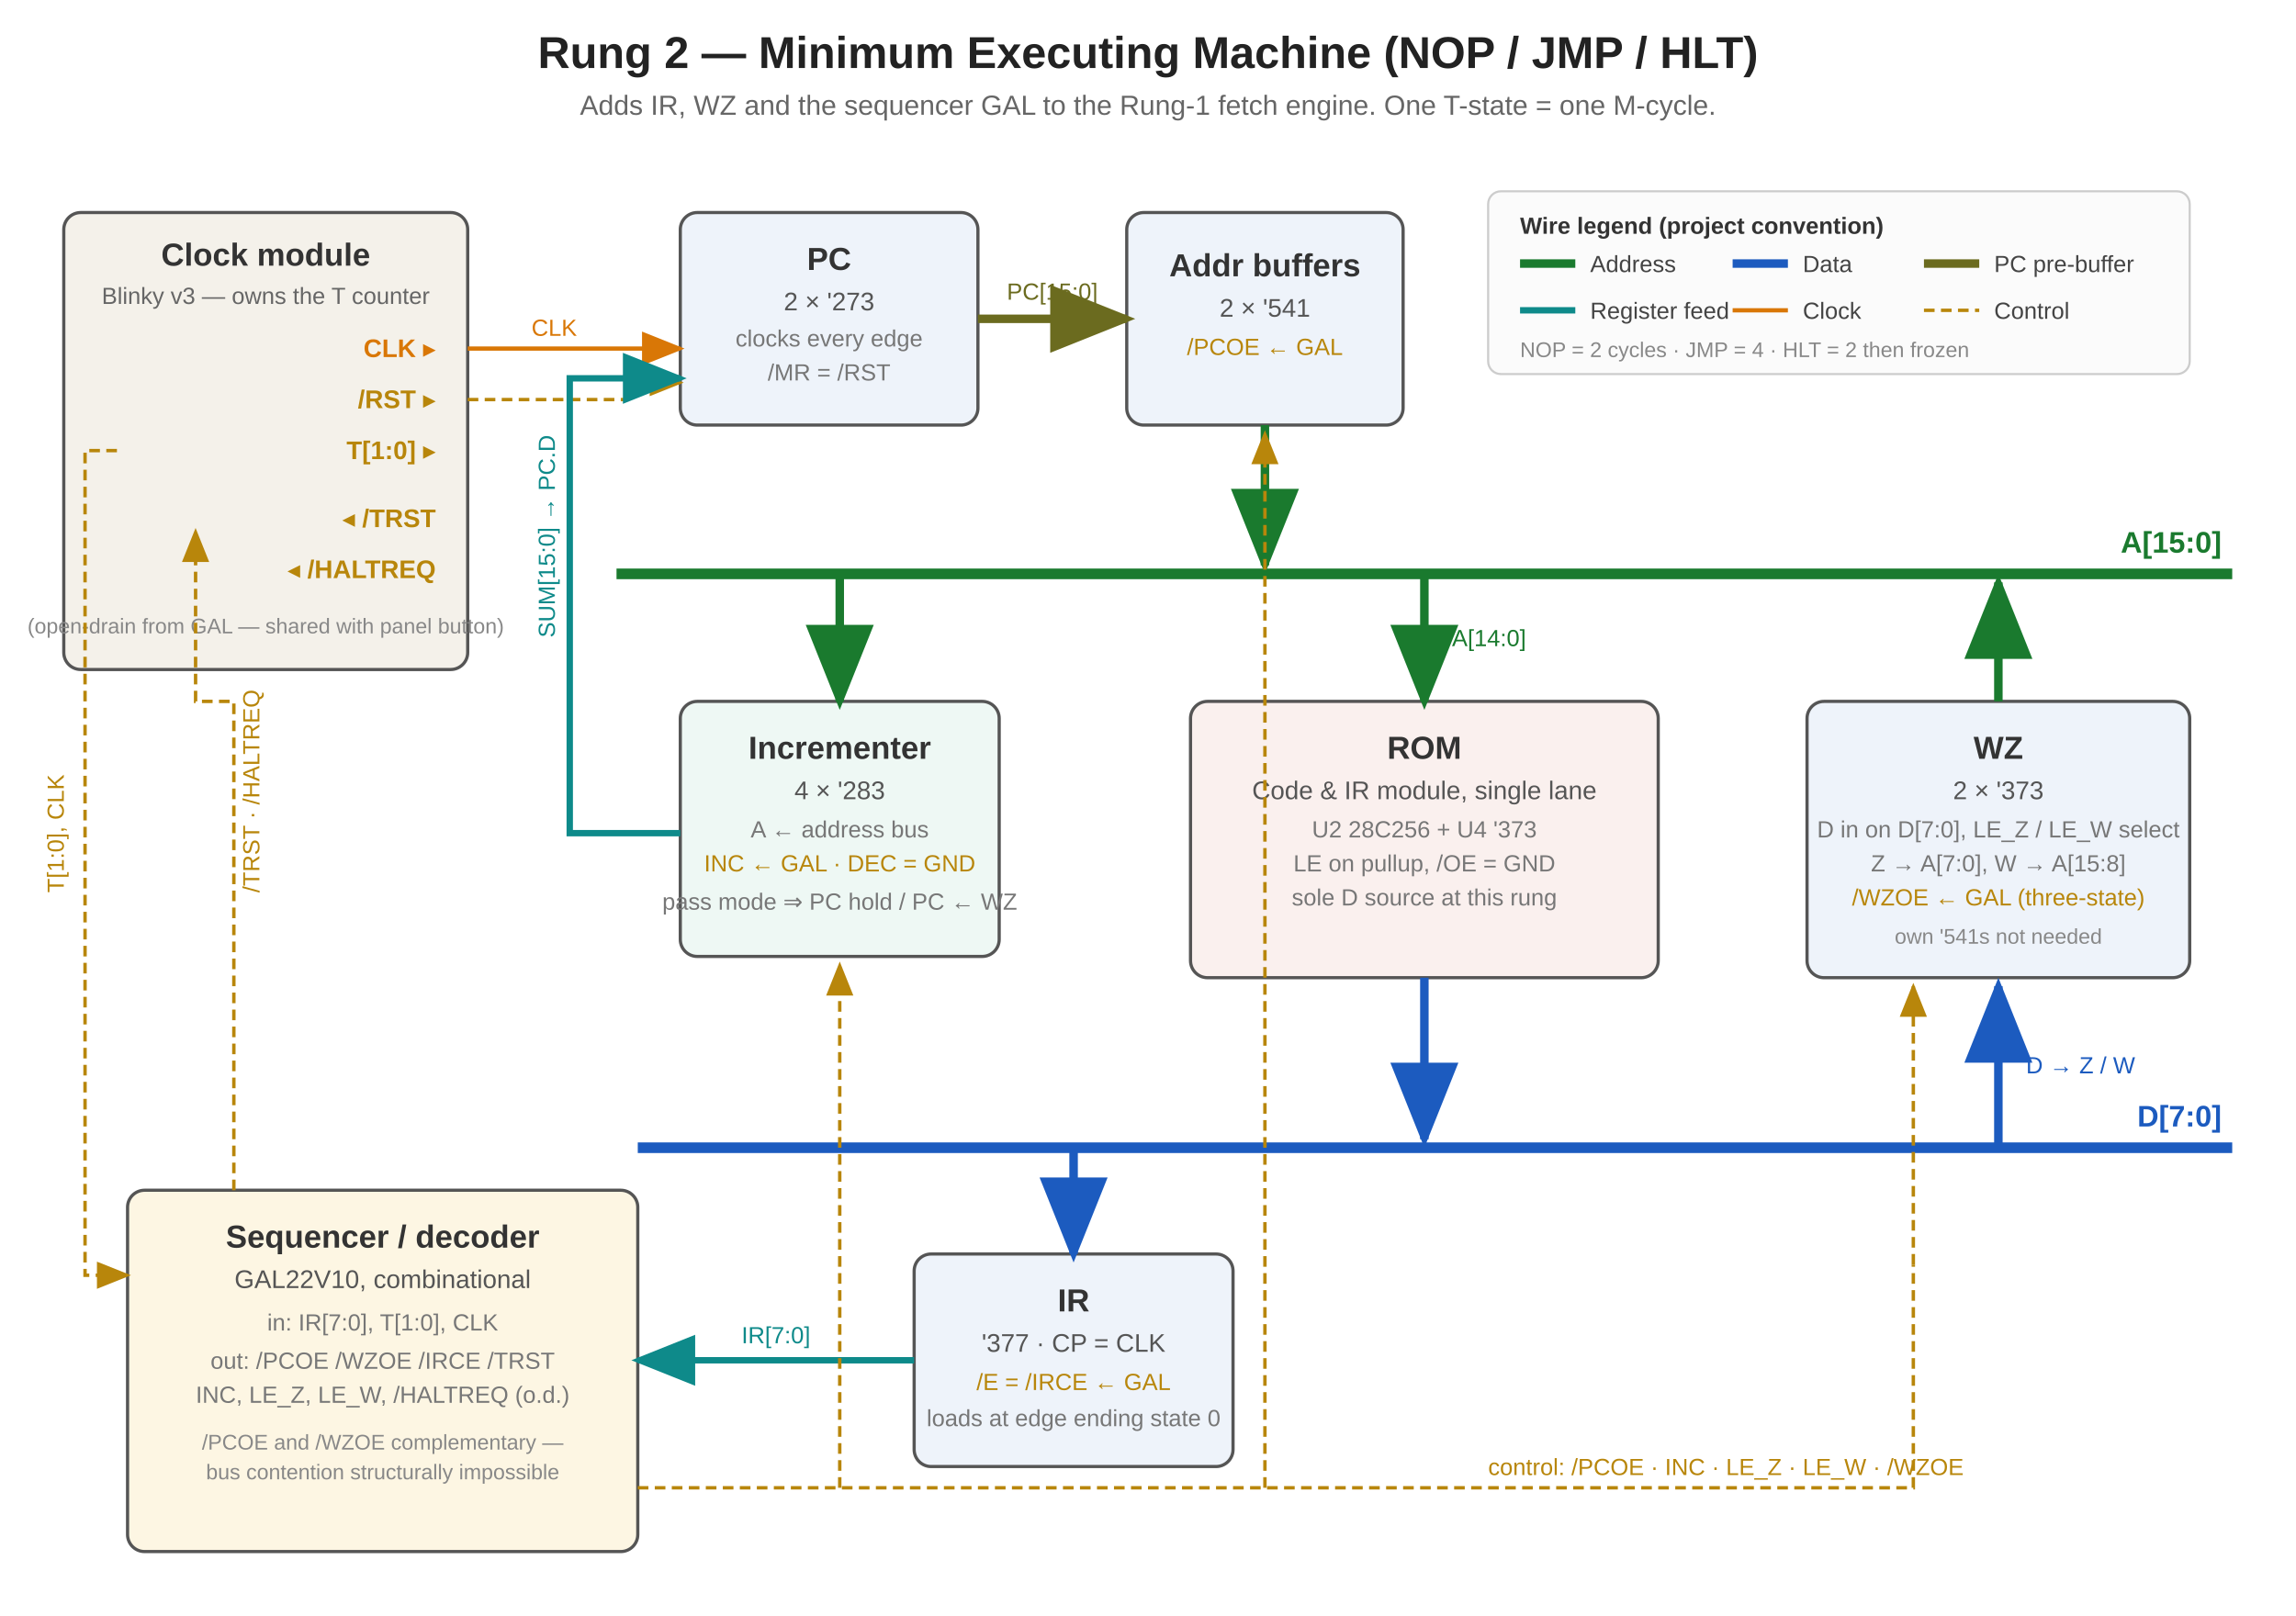
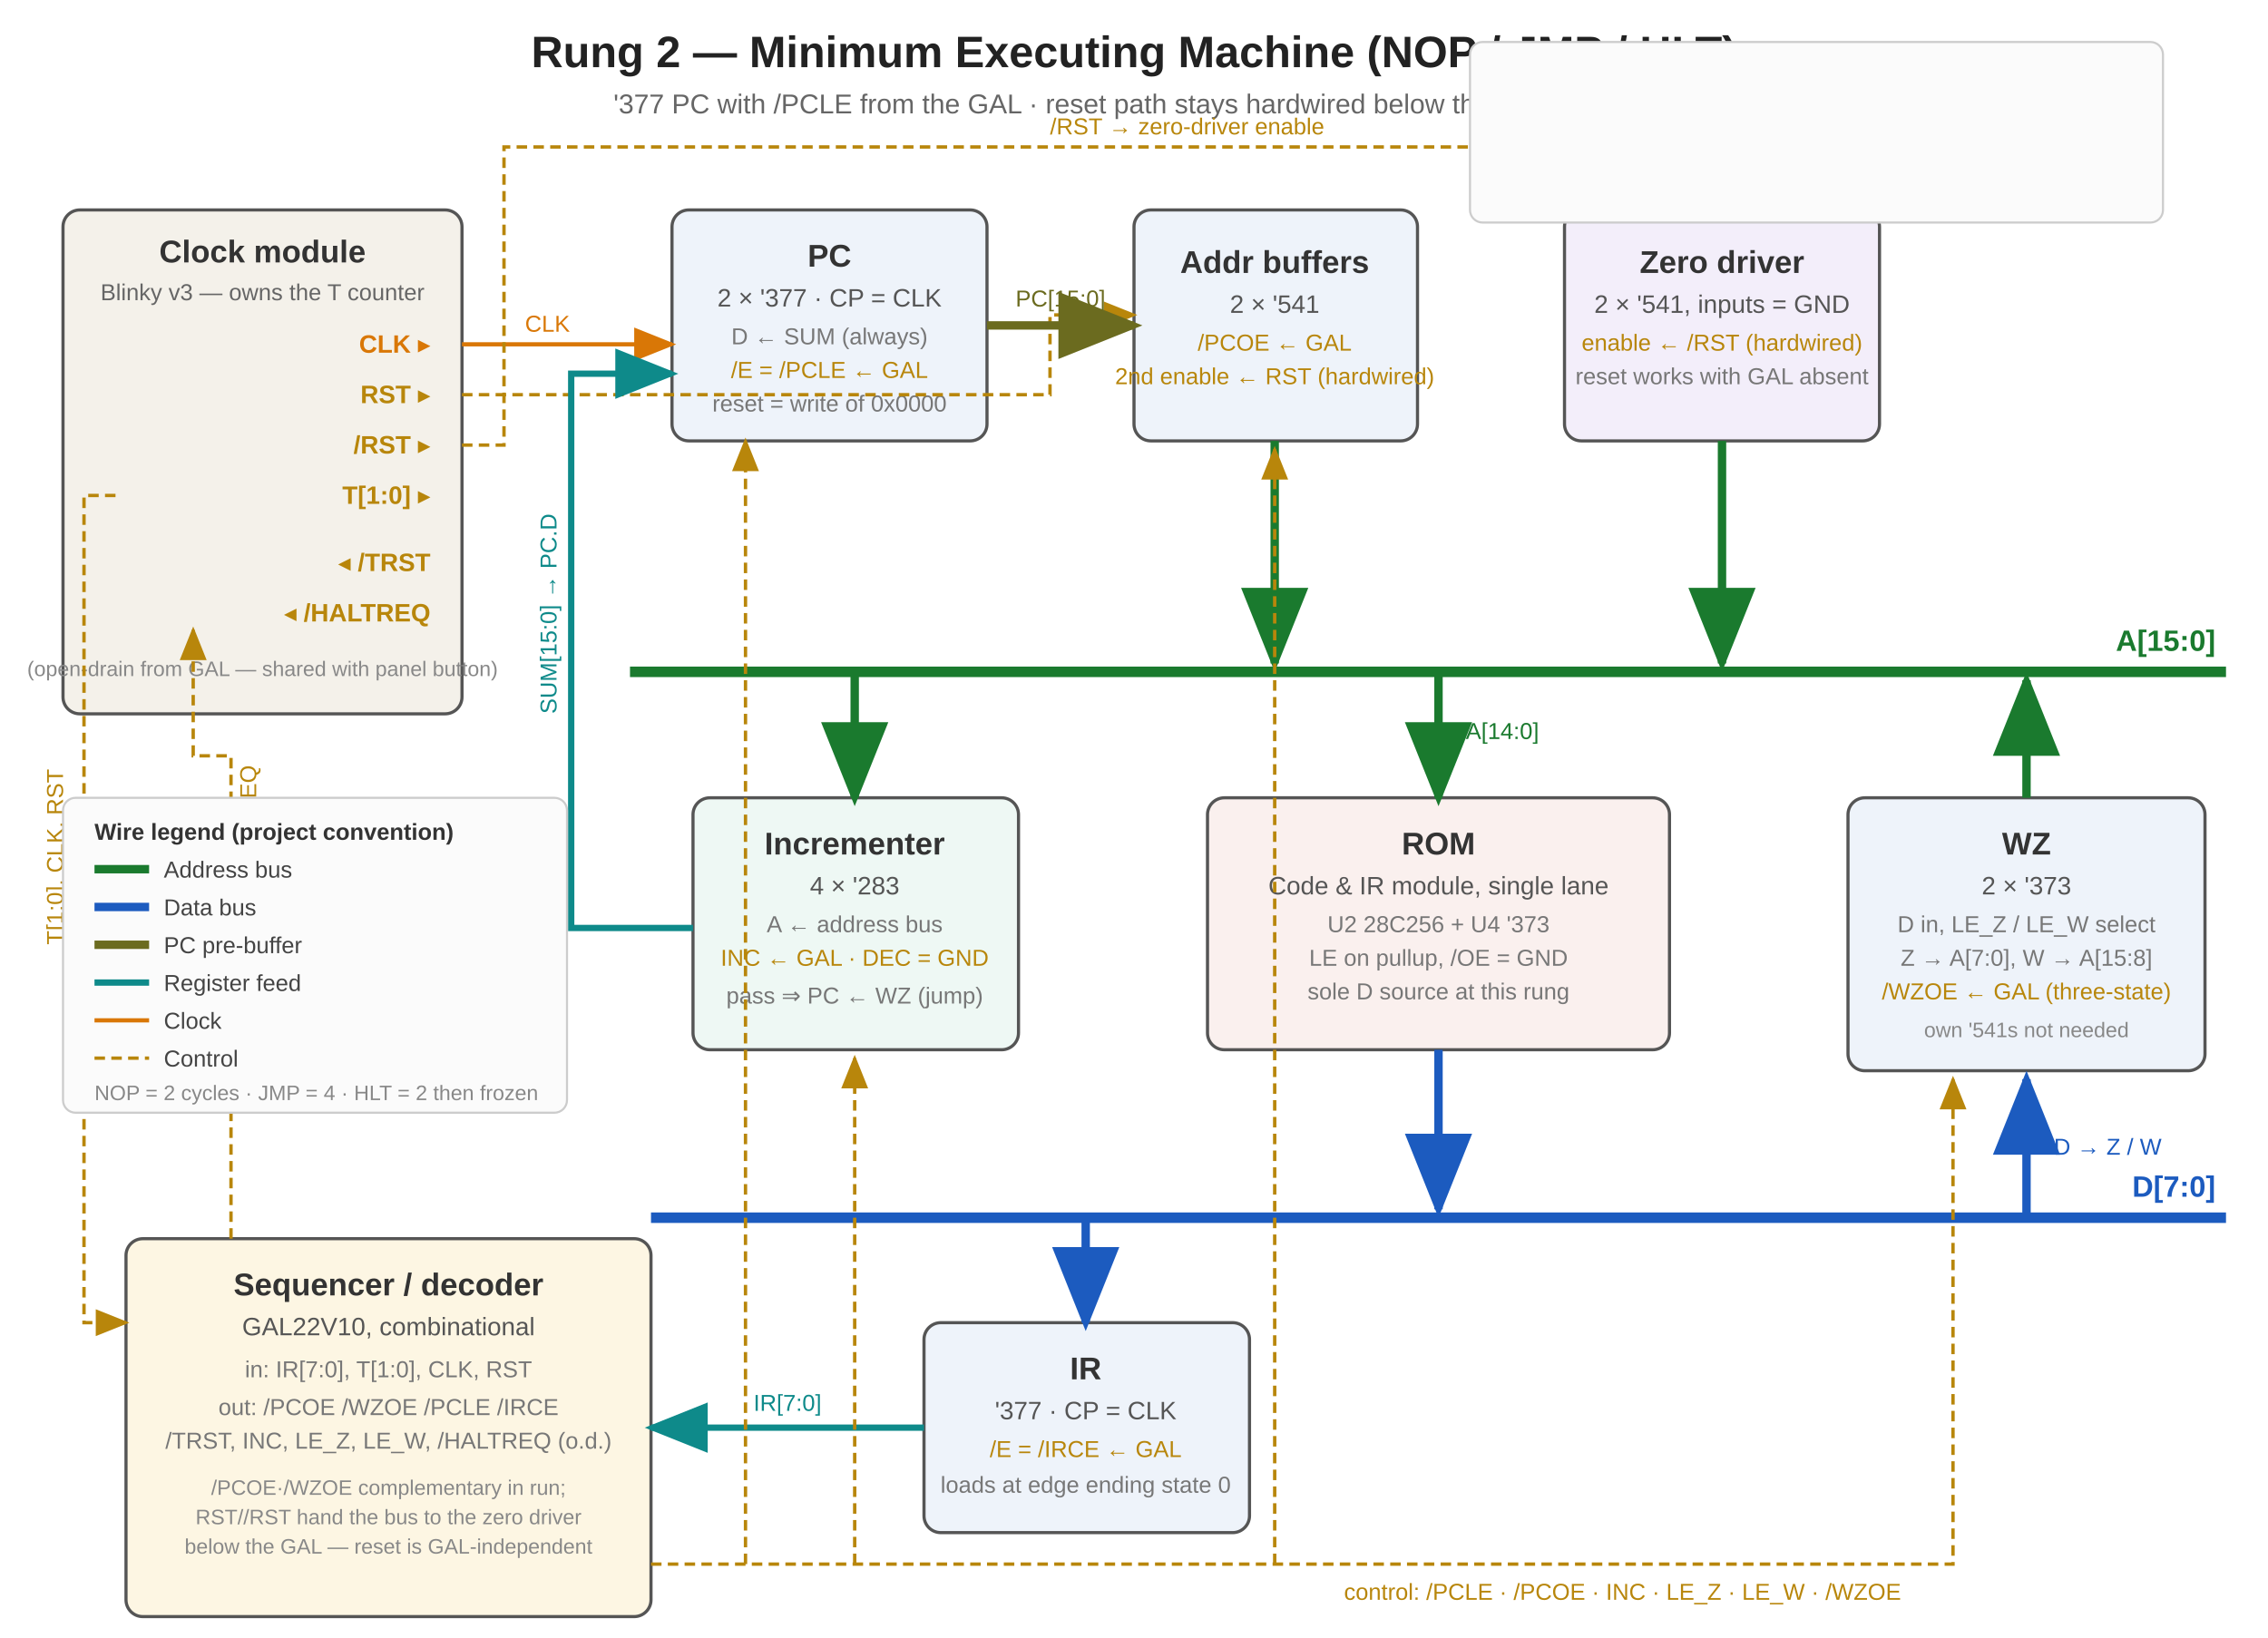
- <svg xmlns="http://www.w3.org/2000/svg" viewBox="0 0 1080 760" font-family="Segoe UI, Arial, sans-serif">
+ <svg xmlns="http://www.w3.org/2000/svg" viewBox="0 0 1080 780" font-family="Segoe UI, Arial, sans-serif">
  <defs>
    <marker id="arrG" markerWidth="10" markerHeight="8" refX="9" refY="4" orient="auto">
      <path d="M0,0 L10,4 L0,8 z" fill="#1a7a2e" />
    </marker>
    <marker id="arrB" markerWidth="10" markerHeight="8" refX="9" refY="4" orient="auto">
      <path d="M0,0 L10,4 L0,8 z" fill="#1c5bbf" />
    </marker>
    <marker id="arrO" markerWidth="10" markerHeight="8" refX="9" refY="4" orient="auto">
      <path d="M0,0 L10,4 L0,8 z" fill="#d97706" />
    </marker>
    <marker id="arrY" markerWidth="10" markerHeight="8" refX="9" refY="4" orient="auto">
      <path d="M0,0 L10,4 L0,8 z" fill="#b8860b" />
    </marker>
    <marker id="arrC" markerWidth="10" markerHeight="8" refX="9" refY="4" orient="auto">
      <path d="M0,0 L10,4 L0,8 z" fill="#0e8a8a" />
    </marker>
    <marker id="arrOl" markerWidth="10" markerHeight="8" refX="9" refY="4" orient="auto">
      <path d="M0,0 L10,4 L0,8 z" fill="#6b6b1f" />
    </marker>
  </defs>
  <text x="540" y="32" text-anchor="middle" font-size="21" font-weight="600" fill="#222">Rung 2 — Minimum Executing Machine (NOP / JMP / HLT)</text>
-   <text x="540" y="54" text-anchor="middle" font-size="13" fill="#666">Adds IR, WZ and the sequencer GAL to the Rung-1 fetch engine. One T-state = one M-cycle.</text>
-   <rect x="30" y="100" width="190" height="215" rx="8" fill="#f4f1ea" stroke="#555" stroke-width="1.5" />
+   <text x="540" y="54" text-anchor="middle" font-size="13" fill="#666">'377 PC with /PCLE from the GAL · reset path stays hardwired below the GAL · 14 ICs</text>
+   <rect x="30" y="100" width="190" height="240" rx="8" fill="#f4f1ea" stroke="#555" stroke-width="1.5" />
  <text x="125" y="125" text-anchor="middle" font-size="15" font-weight="600" fill="#333">Clock module</text>
  <text x="125" y="143" text-anchor="middle" font-size="11" fill="#666">Blinky v3 — owns the T counter</text>
  <text x="205" y="168" text-anchor="end" font-size="12" font-weight="600" fill="#d97706">CLK ▸</text>
-   <text x="205" y="192" text-anchor="end" font-size="12" font-weight="600" fill="#b8860b">/RST ▸</text>
-   <text x="205" y="216" text-anchor="end" font-size="12" font-weight="600" fill="#b8860b">T[1:0] ▸</text>
-   <text x="205" y="248" text-anchor="end" font-size="12" font-weight="600" fill="#b8860b">◂ /TRST</text>
-   <text x="205" y="272" text-anchor="end" font-size="12" font-weight="600" fill="#b8860b">◂ /HALTREQ</text>
-   <text x="125" y="298" text-anchor="middle" font-size="10" fill="#888">(open-drain from GAL — shared with panel button)</text>
-   <rect x="320" y="100" width="140" height="100" rx="8" fill="#eef3fa" stroke="#555" stroke-width="1.5" />
-   <text x="390" y="127" text-anchor="middle" font-size="15" font-weight="600" fill="#333">PC</text>
-   <text x="390" y="146" text-anchor="middle" font-size="12" fill="#555">2 × '273</text>
-   <text x="390" y="163" text-anchor="middle" font-size="11" fill="#777">clocks every edge</text>
-   <text x="390" y="179" text-anchor="middle" font-size="11" fill="#777">/MR = /RST</text>
-   <rect x="530" y="100" width="130" height="100" rx="8" fill="#eef3fa" stroke="#555" stroke-width="1.5" />
-   <text x="595" y="130" text-anchor="middle" font-size="15" font-weight="600" fill="#333">Addr buffers</text>
-   <text x="595" y="149" text-anchor="middle" font-size="12" fill="#555">2 × '541</text>
-   <text x="595" y="167" text-anchor="middle" font-size="11" fill="#b8860b">/PCOE ← GAL</text>
-   <rect x="850" y="330" width="180" height="130" rx="8" fill="#eef3fa" stroke="#555" stroke-width="1.5" />
-   <text x="940" y="357" text-anchor="middle" font-size="15" font-weight="600" fill="#333">WZ</text>
-   <text x="940" y="376" text-anchor="middle" font-size="12" fill="#555">2 × '373</text>
-   <text x="940" y="394" text-anchor="middle" font-size="11" fill="#777">D in on D[7:0], LE_Z / LE_W select</text>
-   <text x="940" y="410" text-anchor="middle" font-size="11" fill="#777">Z → A[7:0], W → A[15:8]</text>
-   <text x="940" y="426" text-anchor="middle" font-size="11" fill="#b8860b">/WZOE ← GAL (three-state)</text>
-   <text x="940" y="444" text-anchor="middle" font-size="10" fill="#888">own '541s not needed</text>
+   <text x="205" y="192" text-anchor="end" font-size="12" font-weight="600" fill="#b8860b">RST ▸</text>
+   <text x="205" y="216" text-anchor="end" font-size="12" font-weight="600" fill="#b8860b">/RST ▸</text>
+   <text x="205" y="240" text-anchor="end" font-size="12" font-weight="600" fill="#b8860b">T[1:0] ▸</text>
+   <text x="205" y="272" text-anchor="end" font-size="12" font-weight="600" fill="#b8860b">◂ /TRST</text>
+   <text x="205" y="296" text-anchor="end" font-size="12" font-weight="600" fill="#b8860b">◂ /HALTREQ</text>
+   <text x="125" y="322" text-anchor="middle" font-size="10" fill="#888">(open-drain from GAL — shared with panel button)</text>
+   <rect x="320" y="100" width="150" height="110" rx="8" fill="#eef3fa" stroke="#555" stroke-width="1.5" />
+   <text x="395" y="127" text-anchor="middle" font-size="15" font-weight="600" fill="#333">PC</text>
+   <text x="395" y="146" text-anchor="middle" font-size="12" fill="#555">2 × '377 · CP = CLK</text>
+   <text x="395" y="164" text-anchor="middle" font-size="11" fill="#777">D ← SUM (always)</text>
+   <text x="395" y="180" text-anchor="middle" font-size="11" fill="#b8860b">/E = /PCLE ← GAL</text>
+   <text x="395" y="196" text-anchor="middle" font-size="11" fill="#777">reset = write of 0x0000</text>
+   <rect x="540" y="100" width="135" height="110" rx="8" fill="#eef3fa" stroke="#555" stroke-width="1.5" />
+   <text x="607" y="130" text-anchor="middle" font-size="15" font-weight="600" fill="#333">Addr buffers</text>
+   <text x="607" y="149" text-anchor="middle" font-size="12" fill="#555">2 × '541</text>
+   <text x="607" y="167" text-anchor="middle" font-size="11" fill="#b8860b">/PCOE ← GAL</text>
+   <text x="607" y="183" text-anchor="middle" font-size="11" fill="#b8860b">2nd enable ← RST (hardwired)</text>
+   <rect x="745" y="100" width="150" height="110" rx="8" fill="#f3eefa" stroke="#555" stroke-width="1.5" />
+   <text x="820" y="130" text-anchor="middle" font-size="15" font-weight="600" fill="#333">Zero driver</text>
+   <text x="820" y="149" text-anchor="middle" font-size="12" fill="#555">2 × '541, inputs = GND</text>
+   <text x="820" y="167" text-anchor="middle" font-size="11" fill="#b8860b">enable ← /RST (hardwired)</text>
+   <text x="820" y="183" text-anchor="middle" font-size="11" fill="#777">reset works with GAL absent</text>
+   <rect x="880" y="380" width="170" height="130" rx="8" fill="#eef3fa" stroke="#555" stroke-width="1.5" />
+   <text x="965" y="407" text-anchor="middle" font-size="15" font-weight="600" fill="#333">WZ</text>
+   <text x="965" y="426" text-anchor="middle" font-size="12" fill="#555">2 × '373</text>
+   <text x="965" y="444" text-anchor="middle" font-size="11" fill="#777">D in, LE_Z / LE_W select</text>
+   <text x="965" y="460" text-anchor="middle" font-size="11" fill="#777">Z → A[7:0], W → A[15:8]</text>
+   <text x="965" y="476" text-anchor="middle" font-size="11" fill="#b8860b">/WZOE ← GAL (three-state)</text>
+   <text x="965" y="494" text-anchor="middle" font-size="10" fill="#888">own '541s not needed</text>
  <path d="M220,164 H320" stroke="#d97706" stroke-width="2" fill="none" marker-end="url(#arrO)" />
  <text x="250" y="158" font-size="11" fill="#d97706">CLK</text>
-   <path d="M220,188 H295 V180 H320" stroke="#b8860b" stroke-width="1.6" stroke-dasharray="5,3" fill="none" marker-end="url(#arrY)" />
-   <path d="M460,150 H530" stroke="#6b6b1f" stroke-width="4" fill="none" marker-end="url(#arrOl)" />
-   <text x="495" y="141" text-anchor="middle" font-size="11" fill="#6b6b1f">PC[15:0]</text>
-   <path d="M290,270 H1050" stroke="#1a7a2e" stroke-width="5" fill="none" />
-   <text x="1045" y="260" text-anchor="end" font-size="14" font-weight="600" fill="#1a7a2e">A[15:0]</text>
-   <path d="M595,200 V266" stroke="#1a7a2e" stroke-width="4" fill="none" marker-end="url(#arrG)" />
-   <path d="M940,330 V274" stroke="#1a7a2e" stroke-width="4" fill="none" marker-end="url(#arrG)" />
-   <rect x="320" y="330" width="150" height="120" rx="8" fill="#eef8f4" stroke="#555" stroke-width="1.5" />
-   <text x="395" y="357" text-anchor="middle" font-size="15" font-weight="600" fill="#333">Incrementer</text>
-   <text x="395" y="376" text-anchor="middle" font-size="12" fill="#555">4 × '283</text>
-   <text x="395" y="394" text-anchor="middle" font-size="11" fill="#777">A ← address bus</text>
-   <text x="395" y="410" text-anchor="middle" font-size="11" fill="#b8860b">INC ← GAL · DEC = GND</text>
-   <text x="395" y="428" text-anchor="middle" font-size="11" fill="#777">pass mode ⇒ PC hold / PC ← WZ</text>
-   <path d="M395,270 V330" stroke="#1a7a2e" stroke-width="4" fill="none" marker-end="url(#arrG)" />
-   <path d="M320,392 H268 V178 H320" stroke="#0e8a8a" stroke-width="3" fill="none" marker-end="url(#arrC)" />
-   <text x="261" y="300" font-size="11" fill="#0e8a8a" transform="rotate(-90 261 300)">SUM[15:0] → PC.D</text>
-   <rect x="560" y="330" width="220" height="130" rx="8" fill="#faf0ee" stroke="#555" stroke-width="1.5" />
-   <text x="670" y="357" text-anchor="middle" font-size="15" font-weight="600" fill="#333">ROM</text>
-   <text x="670" y="376" text-anchor="middle" font-size="12" fill="#555">Code &amp; IR module, single lane</text>
-   <text x="670" y="394" text-anchor="middle" font-size="11" fill="#777">U2 28C256 + U4 '373</text>
-   <text x="670" y="410" text-anchor="middle" font-size="11" fill="#777">LE on pullup, /OE = GND</text>
-   <text x="670" y="426" text-anchor="middle" font-size="11" fill="#777">sole D source at this rung</text>
-   <path d="M670,270 V330" stroke="#1a7a2e" stroke-width="4" fill="none" marker-end="url(#arrG)" />
-   <text x="683" y="304" font-size="11" fill="#1a7a2e">A[14:0]</text>
-   <path d="M300,540 H1050" stroke="#1c5bbf" stroke-width="5" fill="none" />
-   <text x="1045" y="530" text-anchor="end" font-size="14" font-weight="600" fill="#1c5bbf">D[7:0]</text>
-   <path d="M670,460 V536" stroke="#1c5bbf" stroke-width="4" fill="none" marker-end="url(#arrB)" />
-   <path d="M940,540 V464" stroke="#1c5bbf" stroke-width="4" fill="none" marker-end="url(#arrB)" />
-   <text x="953" y="505" font-size="11" fill="#1c5bbf">D → Z / W</text>
-   <rect x="430" y="590" width="150" height="100" rx="8" fill="#eef3fa" stroke="#555" stroke-width="1.5" />
-   <text x="505" y="617" text-anchor="middle" font-size="15" font-weight="600" fill="#333">IR</text>
-   <text x="505" y="636" text-anchor="middle" font-size="12" fill="#555">'377 · CP = CLK</text>
-   <text x="505" y="654" text-anchor="middle" font-size="11" fill="#b8860b">/E = /IRCE ← GAL</text>
-   <text x="505" y="671" text-anchor="middle" font-size="11" fill="#777">loads at edge ending state 0</text>
-   <path d="M505,540 V590" stroke="#1c5bbf" stroke-width="4" fill="none" marker-end="url(#arrB)" />
-   <rect x="60" y="560" width="240" height="170" rx="8" fill="#fdf6e3" stroke="#555" stroke-width="1.5" />
-   <text x="180" y="587" text-anchor="middle" font-size="15" font-weight="600" fill="#333">Sequencer / decoder</text>
-   <text x="180" y="606" text-anchor="middle" font-size="12" fill="#555">GAL22V10, combinational</text>
-   <text x="180" y="626" text-anchor="middle" font-size="11" fill="#777">in: IR[7:0], T[1:0], CLK</text>
-   <text x="180" y="644" text-anchor="middle" font-size="11" fill="#777">out: /PCOE /WZOE /IRCE /TRST</text>
-   <text x="180" y="660" text-anchor="middle" font-size="11" fill="#777">INC, LE_Z, LE_W, /HALTREQ (o.d.)</text>
-   <text x="180" y="682" text-anchor="middle" font-size="10" fill="#888">/PCOE and /WZOE complementary —</text>
-   <text x="180" y="696" text-anchor="middle" font-size="10" fill="#888">bus contention structurally impossible</text>
-   <path d="M430,640 H300" stroke="#0e8a8a" stroke-width="3" fill="none" marker-end="url(#arrC)" />
-   <text x="365" y="632" text-anchor="middle" font-size="11" fill="#0e8a8a">IR[7:0]</text>
-   <path d="M55,212 H40 V600 H60" stroke="#b8860b" stroke-width="1.6" stroke-dasharray="5,3" fill="none" marker-end="url(#arrY)" />
-   <text x="30" y="420" font-size="11" fill="#b8860b" transform="rotate(-90 30 420)">T[1:0], CLK</text>
-   <path d="M110,560 V330 H92 V250 " stroke="#b8860b" stroke-width="1.6" stroke-dasharray="5,3" fill="none" marker-end="url(#arrY)" />
-   <text x="122" y="420" font-size="11" fill="#b8860b" transform="rotate(-90 122 420)">/TRST · /HALTREQ</text>
-   <path d="M300,700 H900 V595" stroke="#b8860b" stroke-width="1.6" stroke-dasharray="5,3" fill="none" />
-   <path d="M595,700 V204" stroke="#b8860b" stroke-width="1.6" stroke-dasharray="5,3" fill="none" marker-end="url(#arrY)" />
-   <path d="M395,700 V454" stroke="#b8860b" stroke-width="1.6" stroke-dasharray="5,3" fill="none" marker-end="url(#arrY)" />
-   <path d="M900,595 V464" stroke="#b8860b" stroke-width="1.6" stroke-dasharray="5,3" fill="none" marker-end="url(#arrY)" />
-   <text x="700" y="694" font-size="11" fill="#b8860b">control: /PCOE · INC · LE_Z · LE_W · /WZOE</text>
+   <path d="M220,188 H500 V150 H540" stroke="#b8860b" stroke-width="1.6" stroke-dasharray="5,3" fill="none" marker-end="url(#arrY)" />
+   <path d="M220,212 H240 V70 H790 V100" stroke="#b8860b" stroke-width="1.6" stroke-dasharray="5,3" fill="none" marker-end="url(#arrY)" />
+   <text x="500" y="64" font-size="11" fill="#b8860b">/RST → zero-driver enable</text>
+   <path d="M470,155 H540" stroke="#6b6b1f" stroke-width="4" fill="none" marker-end="url(#arrOl)" />
+   <text x="505" y="146" text-anchor="middle" font-size="11" fill="#6b6b1f">PC[15:0]</text>
+   <path d="M300,320 H1060" stroke="#1a7a2e" stroke-width="5" fill="none" />
+   <text x="1055" y="310" text-anchor="end" font-size="14" font-weight="600" fill="#1a7a2e">A[15:0]</text>
+   <path d="M607,210 V316" stroke="#1a7a2e" stroke-width="4" fill="none" marker-end="url(#arrG)" />
+   <path d="M820,210 V316" stroke="#1a7a2e" stroke-width="4" fill="none" marker-end="url(#arrG)" />
+   <path d="M965,380 V324" stroke="#1a7a2e" stroke-width="4" fill="none" marker-end="url(#arrG)" />
+   <rect x="330" y="380" width="155" height="120" rx="8" fill="#eef8f4" stroke="#555" stroke-width="1.5" />
+   <text x="407" y="407" text-anchor="middle" font-size="15" font-weight="600" fill="#333">Incrementer</text>
+   <text x="407" y="426" text-anchor="middle" font-size="12" fill="#555">4 × '283</text>
+   <text x="407" y="444" text-anchor="middle" font-size="11" fill="#777">A ← address bus</text>
+   <text x="407" y="460" text-anchor="middle" font-size="11" fill="#b8860b">INC ← GAL · DEC = GND</text>
+   <text x="407" y="478" text-anchor="middle" font-size="11" fill="#777">pass ⇒ PC ← WZ (jump)</text>
+   <path d="M407,320 V380" stroke="#1a7a2e" stroke-width="4" fill="none" marker-end="url(#arrG)" />
+   <path d="M330,442 H272 V178 H320" stroke="#0e8a8a" stroke-width="3" fill="none" marker-end="url(#arrC)" />
+   <text x="265" y="340" font-size="11" fill="#0e8a8a" transform="rotate(-90 265 340)">SUM[15:0] → PC.D</text>
+   <rect x="575" y="380" width="220" height="120" rx="8" fill="#faf0ee" stroke="#555" stroke-width="1.5" />
+   <text x="685" y="407" text-anchor="middle" font-size="15" font-weight="600" fill="#333">ROM</text>
+   <text x="685" y="426" text-anchor="middle" font-size="12" fill="#555">Code &amp; IR module, single lane</text>
+   <text x="685" y="444" text-anchor="middle" font-size="11" fill="#777">U2 28C256 + U4 '373</text>
+   <text x="685" y="460" text-anchor="middle" font-size="11" fill="#777">LE on pullup, /OE = GND</text>
+   <text x="685" y="476" text-anchor="middle" font-size="11" fill="#777">sole D source at this rung</text>
+   <path d="M685,320 V380" stroke="#1a7a2e" stroke-width="4" fill="none" marker-end="url(#arrG)" />
+   <text x="698" y="352" font-size="11" fill="#1a7a2e">A[14:0]</text>
+   <path d="M310,580 H1060" stroke="#1c5bbf" stroke-width="5" fill="none" />
+   <text x="1055" y="570" text-anchor="end" font-size="14" font-weight="600" fill="#1c5bbf">D[7:0]</text>
+   <path d="M685,500 V576" stroke="#1c5bbf" stroke-width="4" fill="none" marker-end="url(#arrB)" />
+   <path d="M965,580 V514" stroke="#1c5bbf" stroke-width="4" fill="none" marker-end="url(#arrB)" />
+   <text x="978" y="550" font-size="11" fill="#1c5bbf">D → Z / W</text>
+   <rect x="440" y="630" width="155" height="100" rx="8" fill="#eef3fa" stroke="#555" stroke-width="1.5" />
+   <text x="517" y="657" text-anchor="middle" font-size="15" font-weight="600" fill="#333">IR</text>
+   <text x="517" y="676" text-anchor="middle" font-size="12" fill="#555">'377 · CP = CLK</text>
+   <text x="517" y="694" text-anchor="middle" font-size="11" fill="#b8860b">/E = /IRCE ← GAL</text>
+   <text x="517" y="711" text-anchor="middle" font-size="11" fill="#777">loads at edge ending state 0</text>
+   <path d="M517,580 V630" stroke="#1c5bbf" stroke-width="4" fill="none" marker-end="url(#arrB)" />
+   <rect x="60" y="590" width="250" height="180" rx="8" fill="#fdf6e3" stroke="#555" stroke-width="1.5" />
+   <text x="185" y="617" text-anchor="middle" font-size="15" font-weight="600" fill="#333">Sequencer / decoder</text>
+   <text x="185" y="636" text-anchor="middle" font-size="12" fill="#555">GAL22V10, combinational</text>
+   <text x="185" y="656" text-anchor="middle" font-size="11" fill="#777">in: IR[7:0], T[1:0], CLK, RST</text>
+   <text x="185" y="674" text-anchor="middle" font-size="11" fill="#777">out: /PCOE /WZOE /PCLE /IRCE</text>
+   <text x="185" y="690" text-anchor="middle" font-size="11" fill="#777">/TRST, INC, LE_Z, LE_W, /HALTREQ (o.d.)</text>
+   <text x="185" y="712" text-anchor="middle" font-size="10" fill="#888">/PCOE·/WZOE complementary in run;</text>
+   <text x="185" y="726" text-anchor="middle" font-size="10" fill="#888">RST//RST hand the bus to the zero driver</text>
+   <text x="185" y="740" text-anchor="middle" font-size="10" fill="#888">below the GAL — reset is GAL-independent</text>
+   <path d="M440,680 H310" stroke="#0e8a8a" stroke-width="3" fill="none" marker-end="url(#arrC)" />
+   <text x="375" y="672" text-anchor="middle" font-size="11" fill="#0e8a8a">IR[7:0]</text>
+   <path d="M55,236 H40 V630 H60" stroke="#b8860b" stroke-width="1.6" stroke-dasharray="5,3" fill="none" marker-end="url(#arrY)" />
+   <text x="30" y="450" font-size="11" fill="#b8860b" transform="rotate(-90 30 450)">T[1:0], CLK, RST</text>
+   <path d="M110,590 V360 H92 V300" stroke="#b8860b" stroke-width="1.6" stroke-dasharray="5,3" fill="none" marker-end="url(#arrY)" />
+   <text x="122" y="460" font-size="11" fill="#b8860b" transform="rotate(-90 122 460)">/TRST · /HALTREQ</text>
+   <path d="M310,745 H930 V645" stroke="#b8860b" stroke-width="1.6" stroke-dasharray="5,3" fill="none" />
+   <path d="M607,745 V214" stroke="#b8860b" stroke-width="1.6" stroke-dasharray="5,3" fill="none" marker-end="url(#arrY)" />
+   <path d="M407,745 V504" stroke="#b8860b" stroke-width="1.6" stroke-dasharray="5,3" fill="none" marker-end="url(#arrY)" />
+   <path d="M930,645 V514" stroke="#b8860b" stroke-width="1.6" stroke-dasharray="5,3" fill="none" marker-end="url(#arrY)" />
+   <path d="M355,745 V210" stroke="#b8860b" stroke-width="1.6" stroke-dasharray="5,3" fill="none" marker-end="url(#arrY)" />
+   <text x="640" y="762" font-size="11" fill="#b8860b">control: /PCLE · /PCOE · INC · LE_Z · LE_W · /WZOE</text>
  <g font-size="11" fill="#444">
-     <rect x="330" y="80" width="10" height="0" fill="none" />
-     <rect x="700" y="90" width="330" height="86" rx="6" fill="#fbfbfb" stroke="#ccc" />
-     <text x="715" y="110" font-weight="600" fill="#333">Wire legend (project convention)</text>
-     <path d="M715,124 h26" stroke="#1a7a2e" stroke-width="4" />
-     <text x="748" y="128">Address</text>
-     <path d="M815,124 h26" stroke="#1c5bbf" stroke-width="4" />
-     <text x="848" y="128">Data</text>
-     <path d="M905,124 h26" stroke="#6b6b1f" stroke-width="4" />
-     <text x="938" y="128">PC pre-buffer</text>
-     <path d="M715,146 h26" stroke="#0e8a8a" stroke-width="3" />
-     <text x="748" y="150">Register feed</text>
-     <path d="M815,146 h26" stroke="#d97706" stroke-width="2" />
-     <text x="848" y="150">Clock</text>
-     <path d="M905,146 h26" stroke="#b8860b" stroke-width="1.6" stroke-dasharray="5,3" />
-     <text x="938" y="150">Control</text>
-     <text x="715" y="168" fill="#888" font-size="10">NOP = 2 cycles · JMP = 4 · HLT = 2 then frozen</text>
+     <rect x="700" y="90" width="330" height="86" rx="6" fill="#fbfbfb" stroke="#ccc" transform="translate(0,-70)" />
+     <text x="715" y="40" font-weight="600" fill="#333"> </text>
+   </g>
+   <g font-size="11" fill="#444">
+     <rect x="330" y="240" width="10" height="0" fill="none" />
+     <rect x="30" y="380" width="240" height="150" rx="6" fill="#fbfbfb" stroke="#ccc" />
+     <text x="45" y="400" font-weight="600" fill="#333">Wire legend (project convention)</text>
+     <path d="M45,414 h26" stroke="#1a7a2e" stroke-width="4" />
+     <text x="78" y="418">Address bus</text>
+     <path d="M45,432 h26" stroke="#1c5bbf" stroke-width="4" />
+     <text x="78" y="436">Data bus</text>
+     <path d="M45,450 h26" stroke="#6b6b1f" stroke-width="4" />
+     <text x="78" y="454">PC pre-buffer</text>
+     <path d="M45,468 h26" stroke="#0e8a8a" stroke-width="3" />
+     <text x="78" y="472">Register feed</text>
+     <path d="M45,486 h26" stroke="#d97706" stroke-width="2" />
+     <text x="78" y="490">Clock</text>
+     <path d="M45,504 h26" stroke="#b8860b" stroke-width="1.6" stroke-dasharray="5,3" />
+     <text x="78" y="508">Control</text>
+     <text x="45" y="524" fill="#888" font-size="10">NOP = 2 cycles · JMP = 4 · HLT = 2 then frozen</text>
  </g>
</svg>
